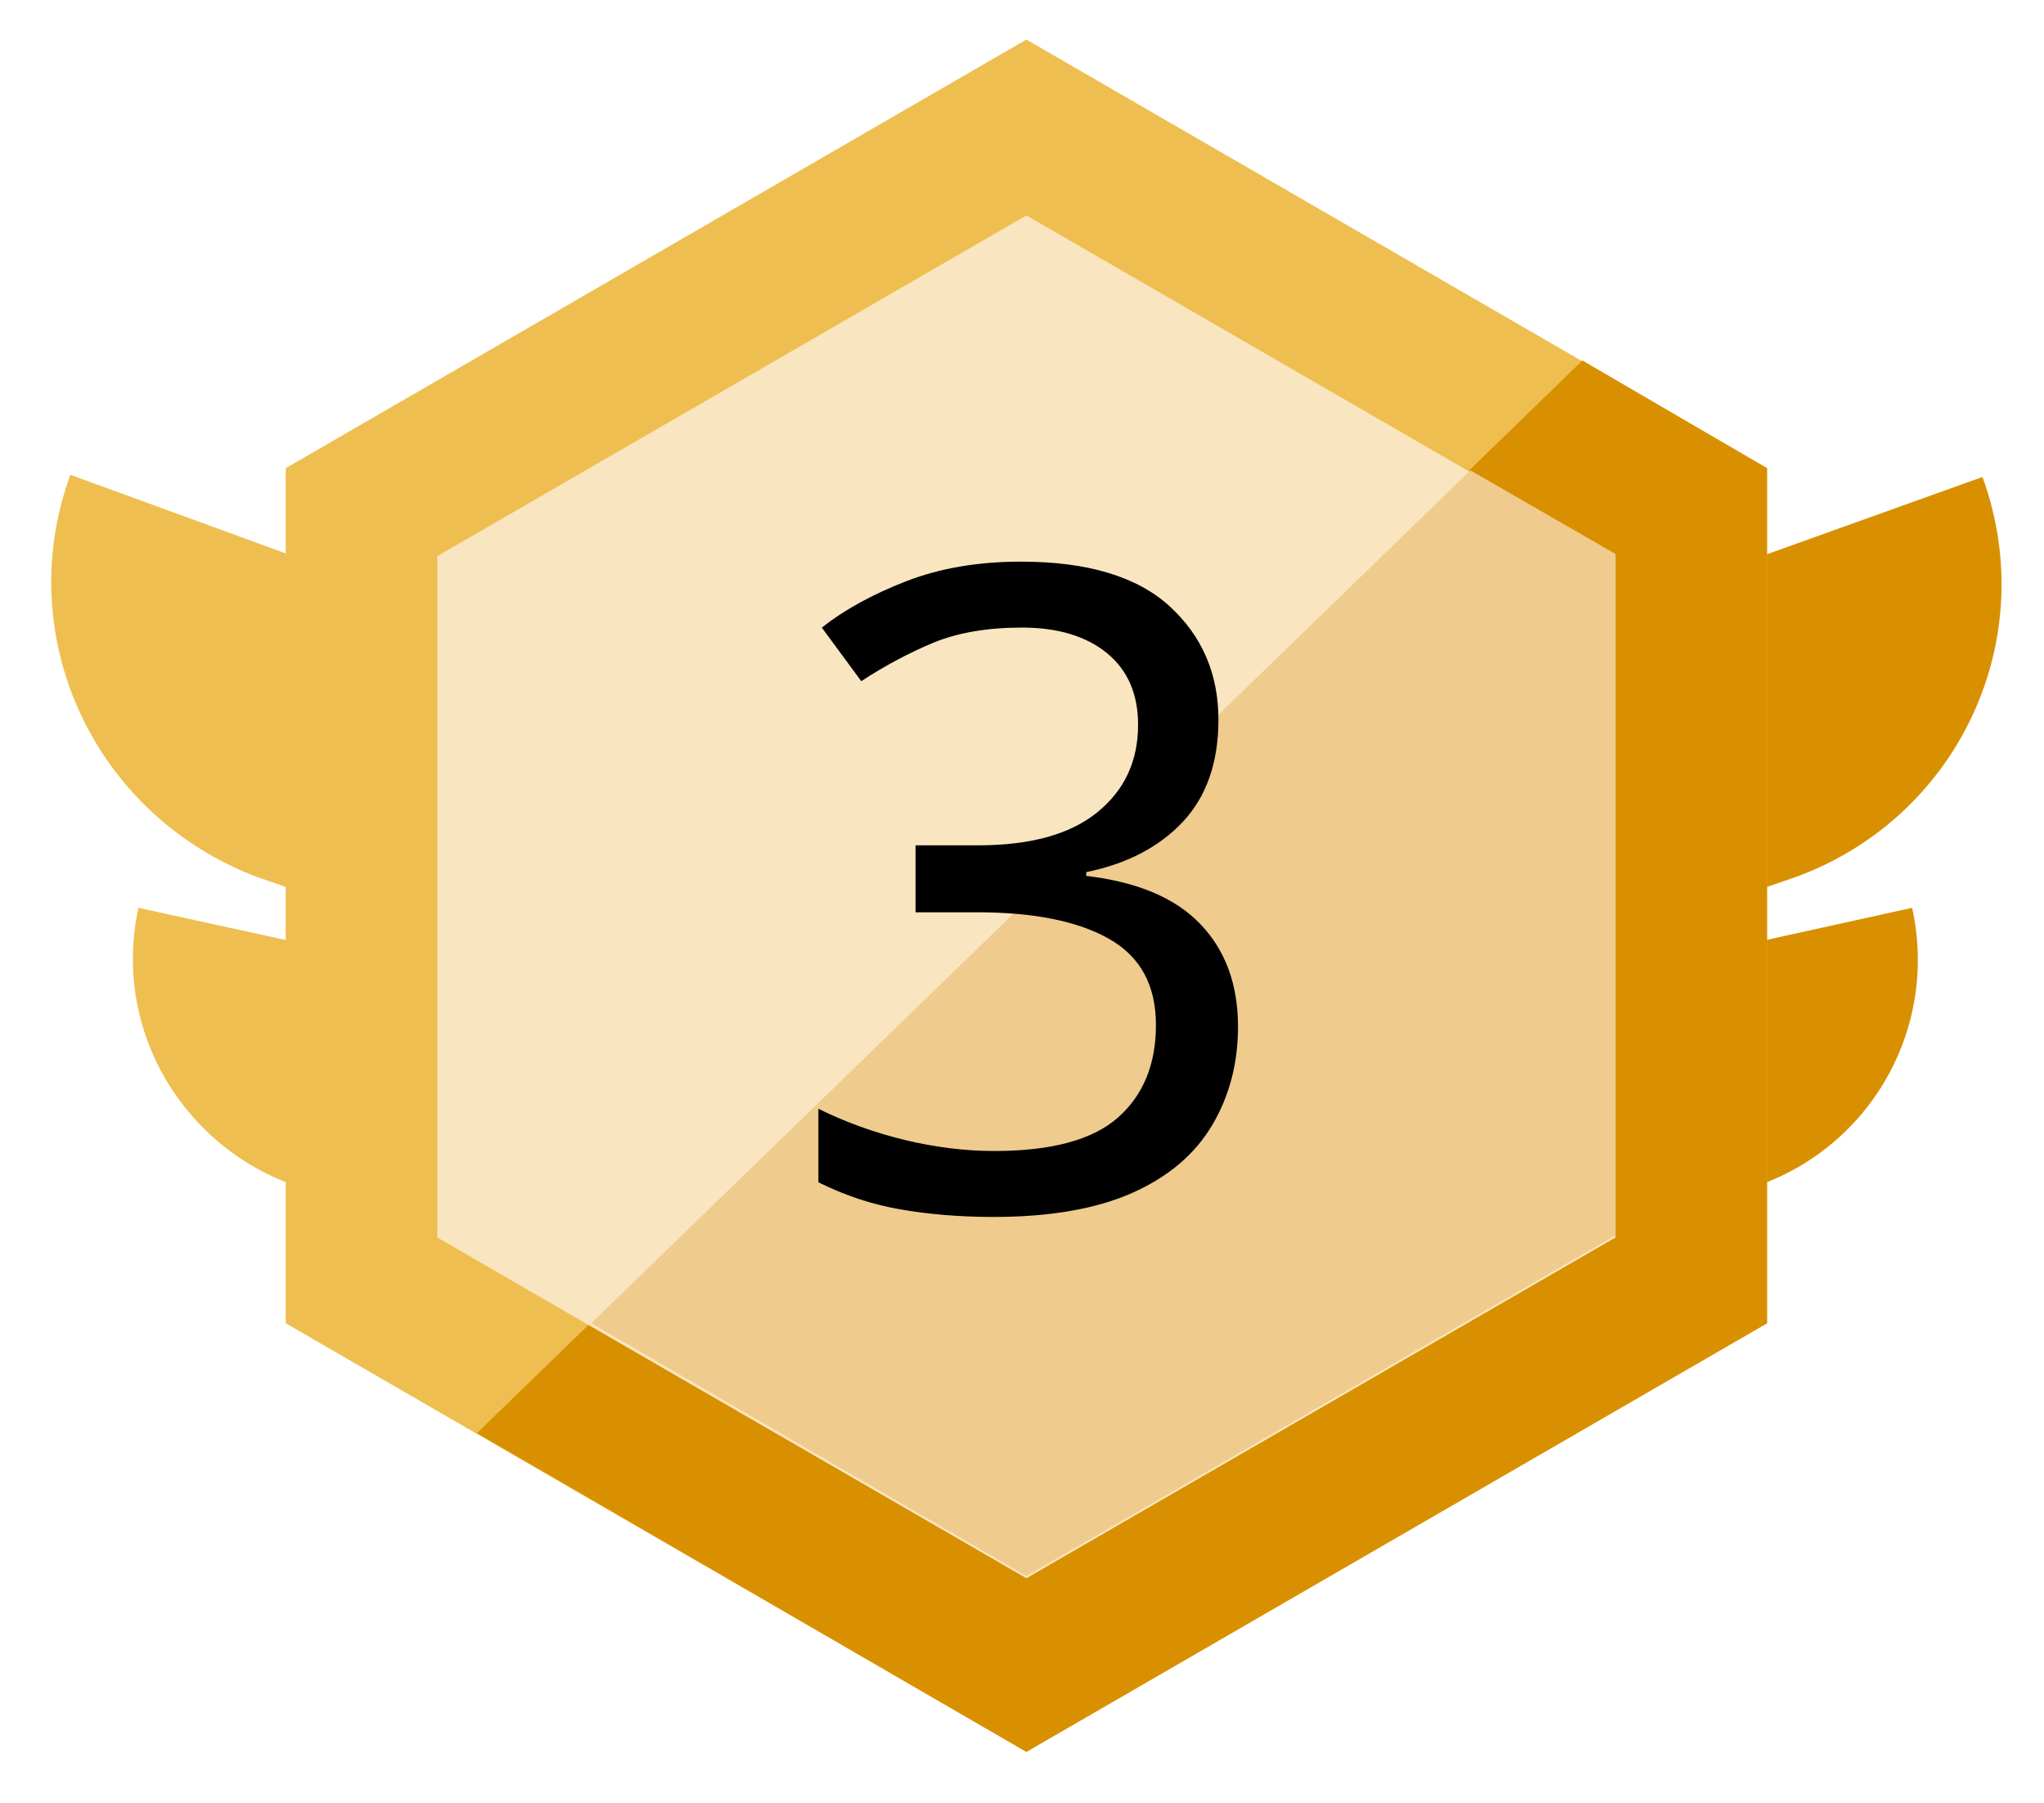
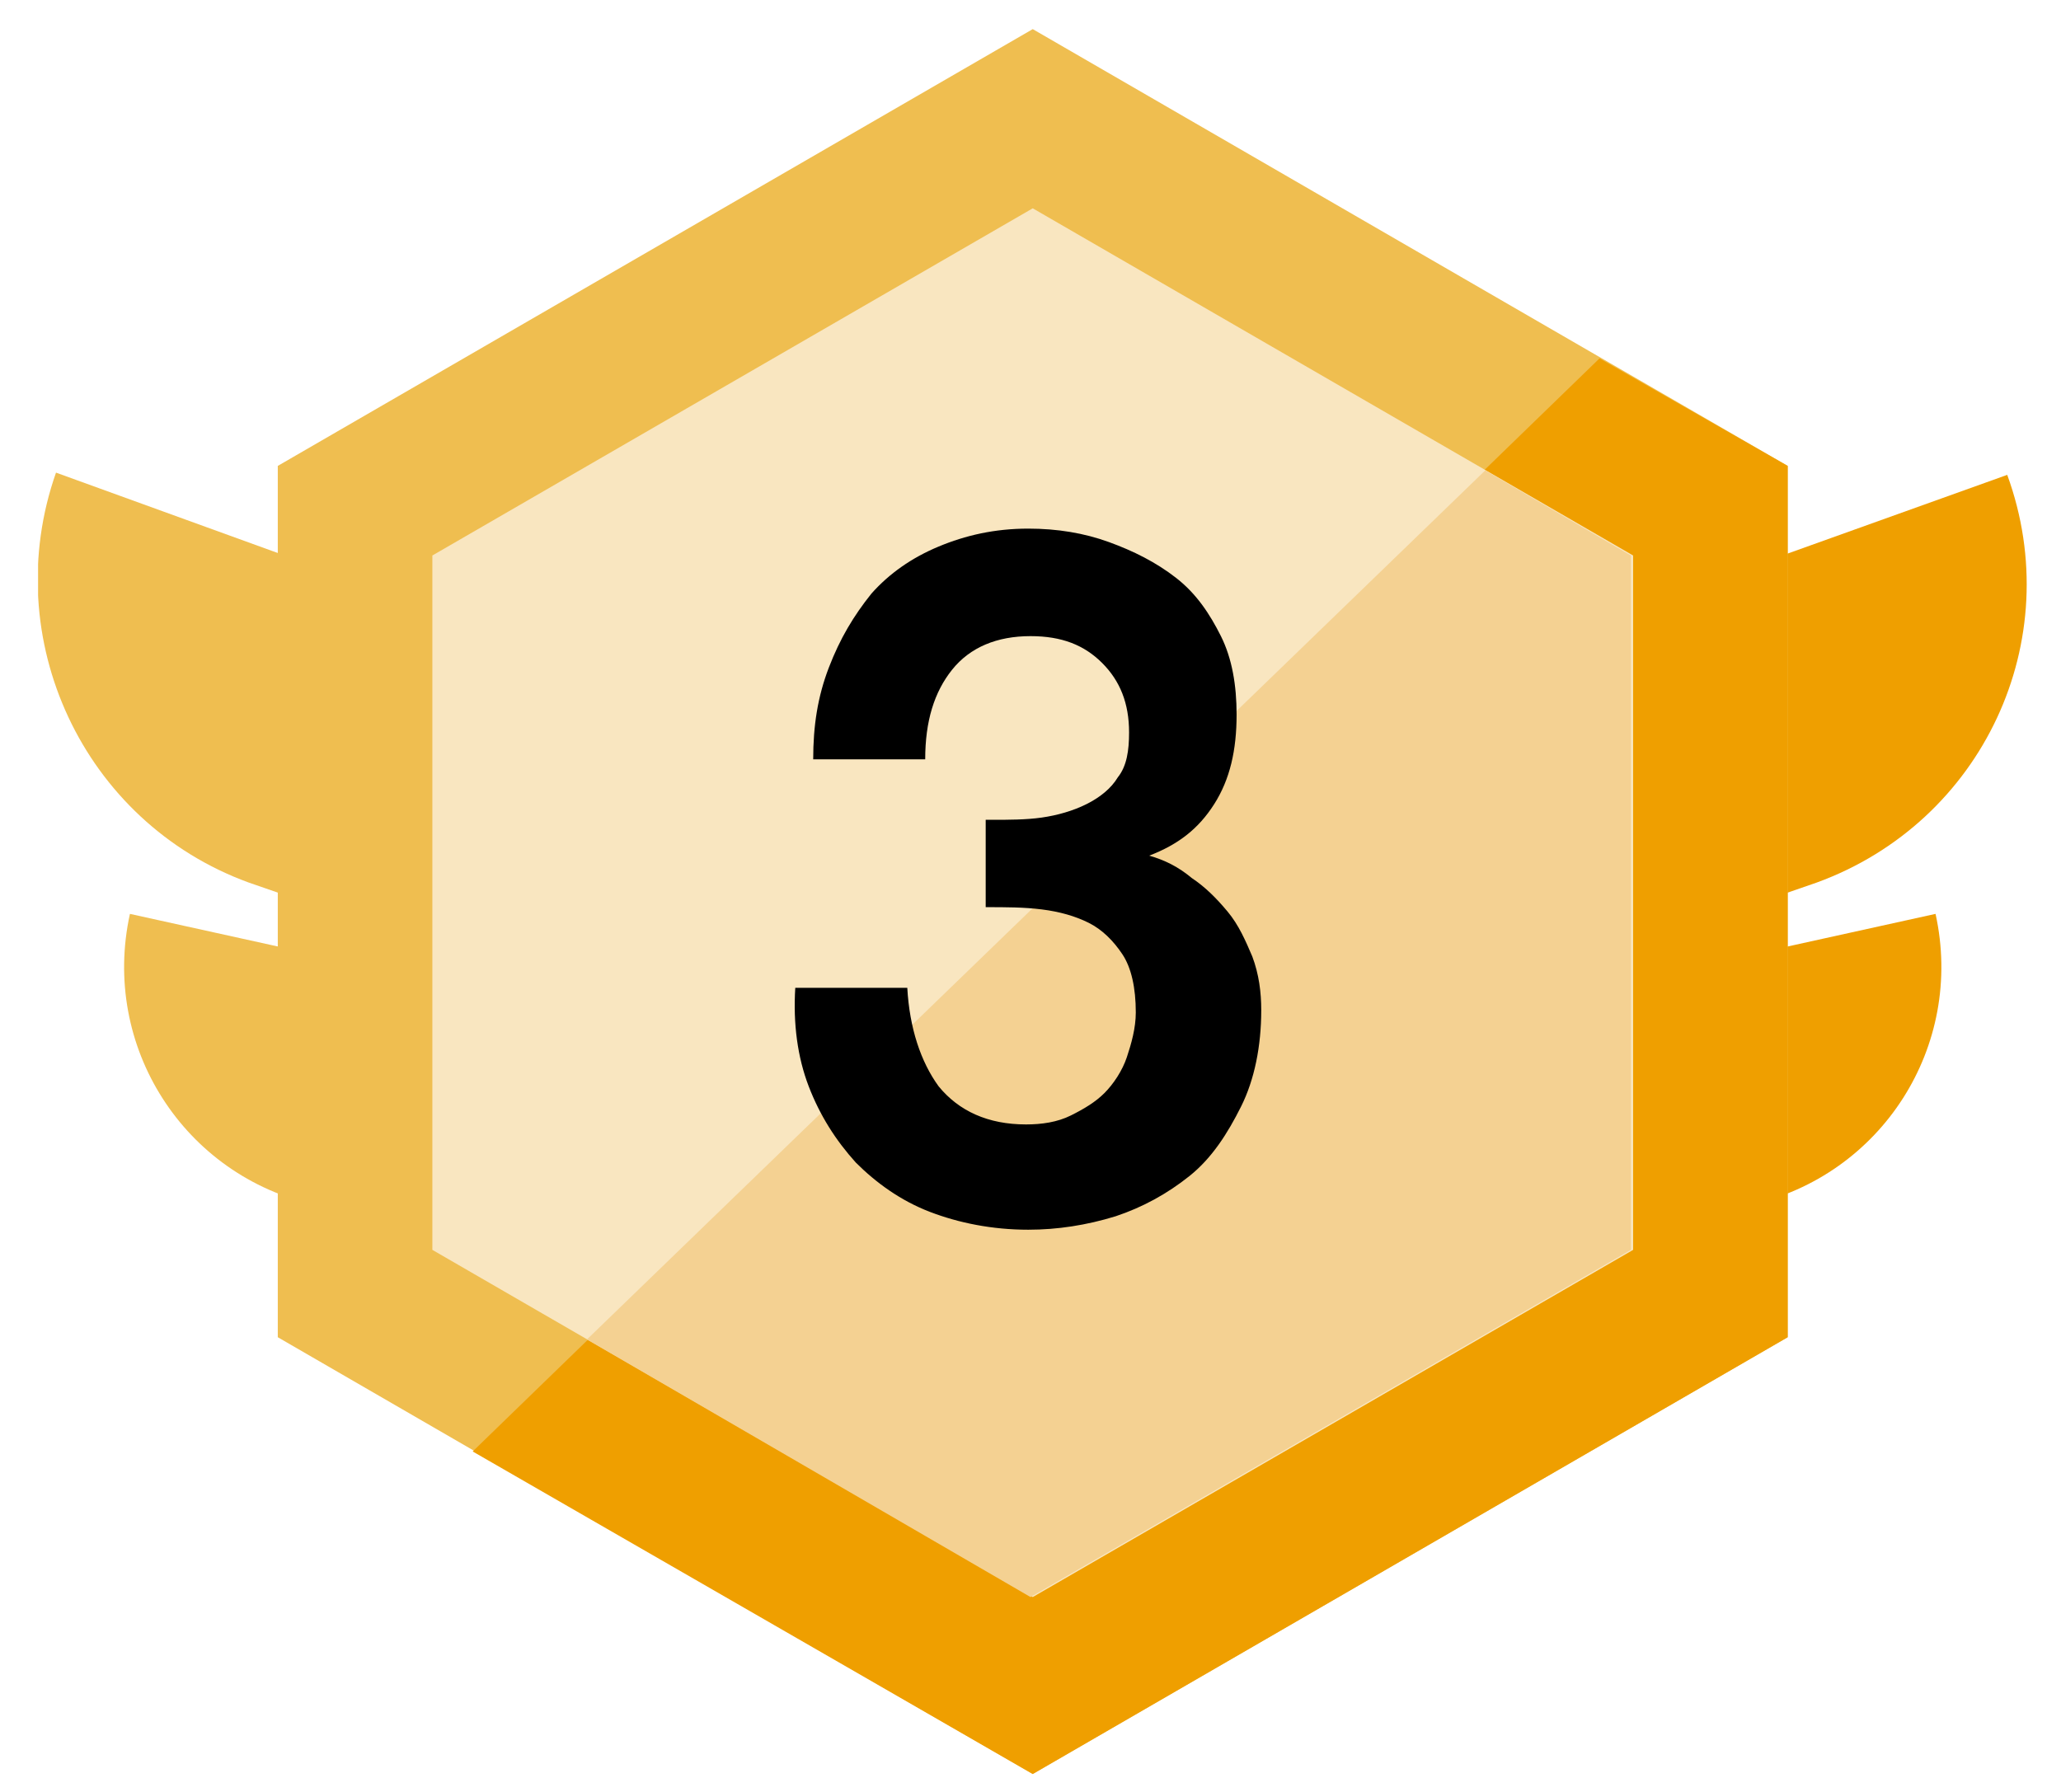
- <svg xmlns="http://www.w3.org/2000/svg" enable-background="new 0 0 93 82" viewBox="0 0 93 82">
+ <svg xmlns="http://www.w3.org/2000/svg" enable-background="new 0 0 92 80" viewBox="0 0 92 80">
  <clipPath id="a">
-     <path d="m2.3 1.8h88.8v77.9h-88.8z" />
+     <path d="m1.7 1.3h88.8v77.9h-88.8z" />
  </clipPath>
  <g clip-path="url(#a)">
-     <path d="m19.1 27.4-4.8 13.4-2.6-.9c-7.4-2.8-11.2-10.9-8.5-18.3z" fill="#efbe50" />
-     <path d="m19.1 44.1-2.3 10.7-2.1-.5c-5.9-1.3-9.7-7.1-8.4-13z" fill="#efbe50" />
-     <path d="m74.3 27.4 4.8 13.4 2.6-.9c7.4-2.7 11.2-10.8 8.5-18.2z" fill="#d89000" />
-     <path d="m74.3 44.1 2.3 10.7 2.1-.5c5.9-1.3 9.6-7.1 8.3-13z" fill="#d89000" />
-     <path d="m80.4 60.2v-38.9l-33.7-19.5-33.7 19.5v38.9l33.7 19.5z" fill="#efbe50" />
-     <path d="m46.7 79.7 33.7-19.5v-38.9l-8.4-4.9-50.3 48.8z" fill="#d89000" />
-     <path d="m46.7 9.8-26.8 15.5v31l26.8 15.5 26.8-15.5v-31z" fill="#f9e6c0" />
-     <path d="m26.9 60.2 19.8 11.5 26.8-15.5v-31l-6.6-3.8z" fill="#efcb8e" />
+     <path d="m18.5 26.9-4.8 13.4-2.6-.9c-7.4-2.7-11.2-10.9-8.6-18.3z" fill="#efbe50" />
+     <path d="m18.5 43.6-2.3 10.7-2.1-.5c-5.9-1.3-9.6-7.1-8.3-13z" fill="#efbe50" />
+     <path d="m73.7 26.9 4.8 13.4 2.6-.9c7.4-2.7 11.2-10.8 8.5-18.2z" fill="#ef9f00" />
+     <path d="m73.7 43.6 2.3 10.7 2.1-.5c5.9-1.3 9.6-7.1 8.3-13z" fill="#ef9f00" />
+     <path d="m79.8 59.7v-38.9l-33.7-19.5-33.7 19.5v38.9l33.7 19.5z" fill="#efbe50" />
+     <path d="m46.1 79.2 33.7-19.5v-38.9l-8.4-4.8-50.3 48.8z" fill="#ef9f00" />
+     <path d="m46.1 9.3-26.8 15.5v31l26.8 15.5 26.8-15.5v-31z" fill="#f9e6c0" />
+     <path d="m26.2 59.8 19.8 11.5 26.8-15.5v-31l-6.5-3.8z" fill="#f4d192" />
  </g>
-   <text font-family="'BusanFont_Provisional'" font-size="40.632" transform="translate(35.4064 54.9576)">3</text>
+   <path d="m44.3 36.6c.7 0 1.5 0 2.2-.1s1.4-.3 2-.6 1.1-.7 1.4-1.2c.4-.5.5-1.2.5-2 0-1.3-.4-2.3-1.2-3.1s-1.8-1.2-3.2-1.2c-1.5 0-2.7.5-3.5 1.5s-1.2 2.3-1.2 4h-5c0-1.5.2-2.8.7-4.1s1.1-2.3 1.9-3.3c.8-.9 1.8-1.6 3-2.1s2.5-.8 4-.8c1.3 0 2.5.2 3.6.6s2.1.9 3 1.6 1.5 1.6 2 2.6.7 2.2.7 3.5c0 1.6-.3 2.9-1 4s-1.6 1.8-2.9 2.3c.7.2 1.3.5 1.9 1 .6.4 1.1.9 1.6 1.5s.8 1.3 1.1 2c.3.8.4 1.6.4 2.4 0 1.6-.3 3.1-.9 4.3s-1.3 2.3-2.3 3.1-2.1 1.4-3.3 1.8c-1.3.4-2.6.6-3.9.6-1.6 0-3.1-.3-4.4-.8s-2.4-1.3-3.3-2.2c-.9-1-1.6-2.1-2.1-3.4s-.7-2.8-.6-4.4h5c.1 1.8.6 3.3 1.4 4.4.9 1.1 2.2 1.7 3.9 1.7.7 0 1.4-.1 2-.4s1.1-.6 1.5-1 .8-1 1-1.6.4-1.3.4-2c0-1.1-.2-2-.6-2.6s-.9-1.1-1.5-1.4-1.3-.5-2.1-.6-1.6-.1-2.5-.1v-3.9z" />
</svg>
